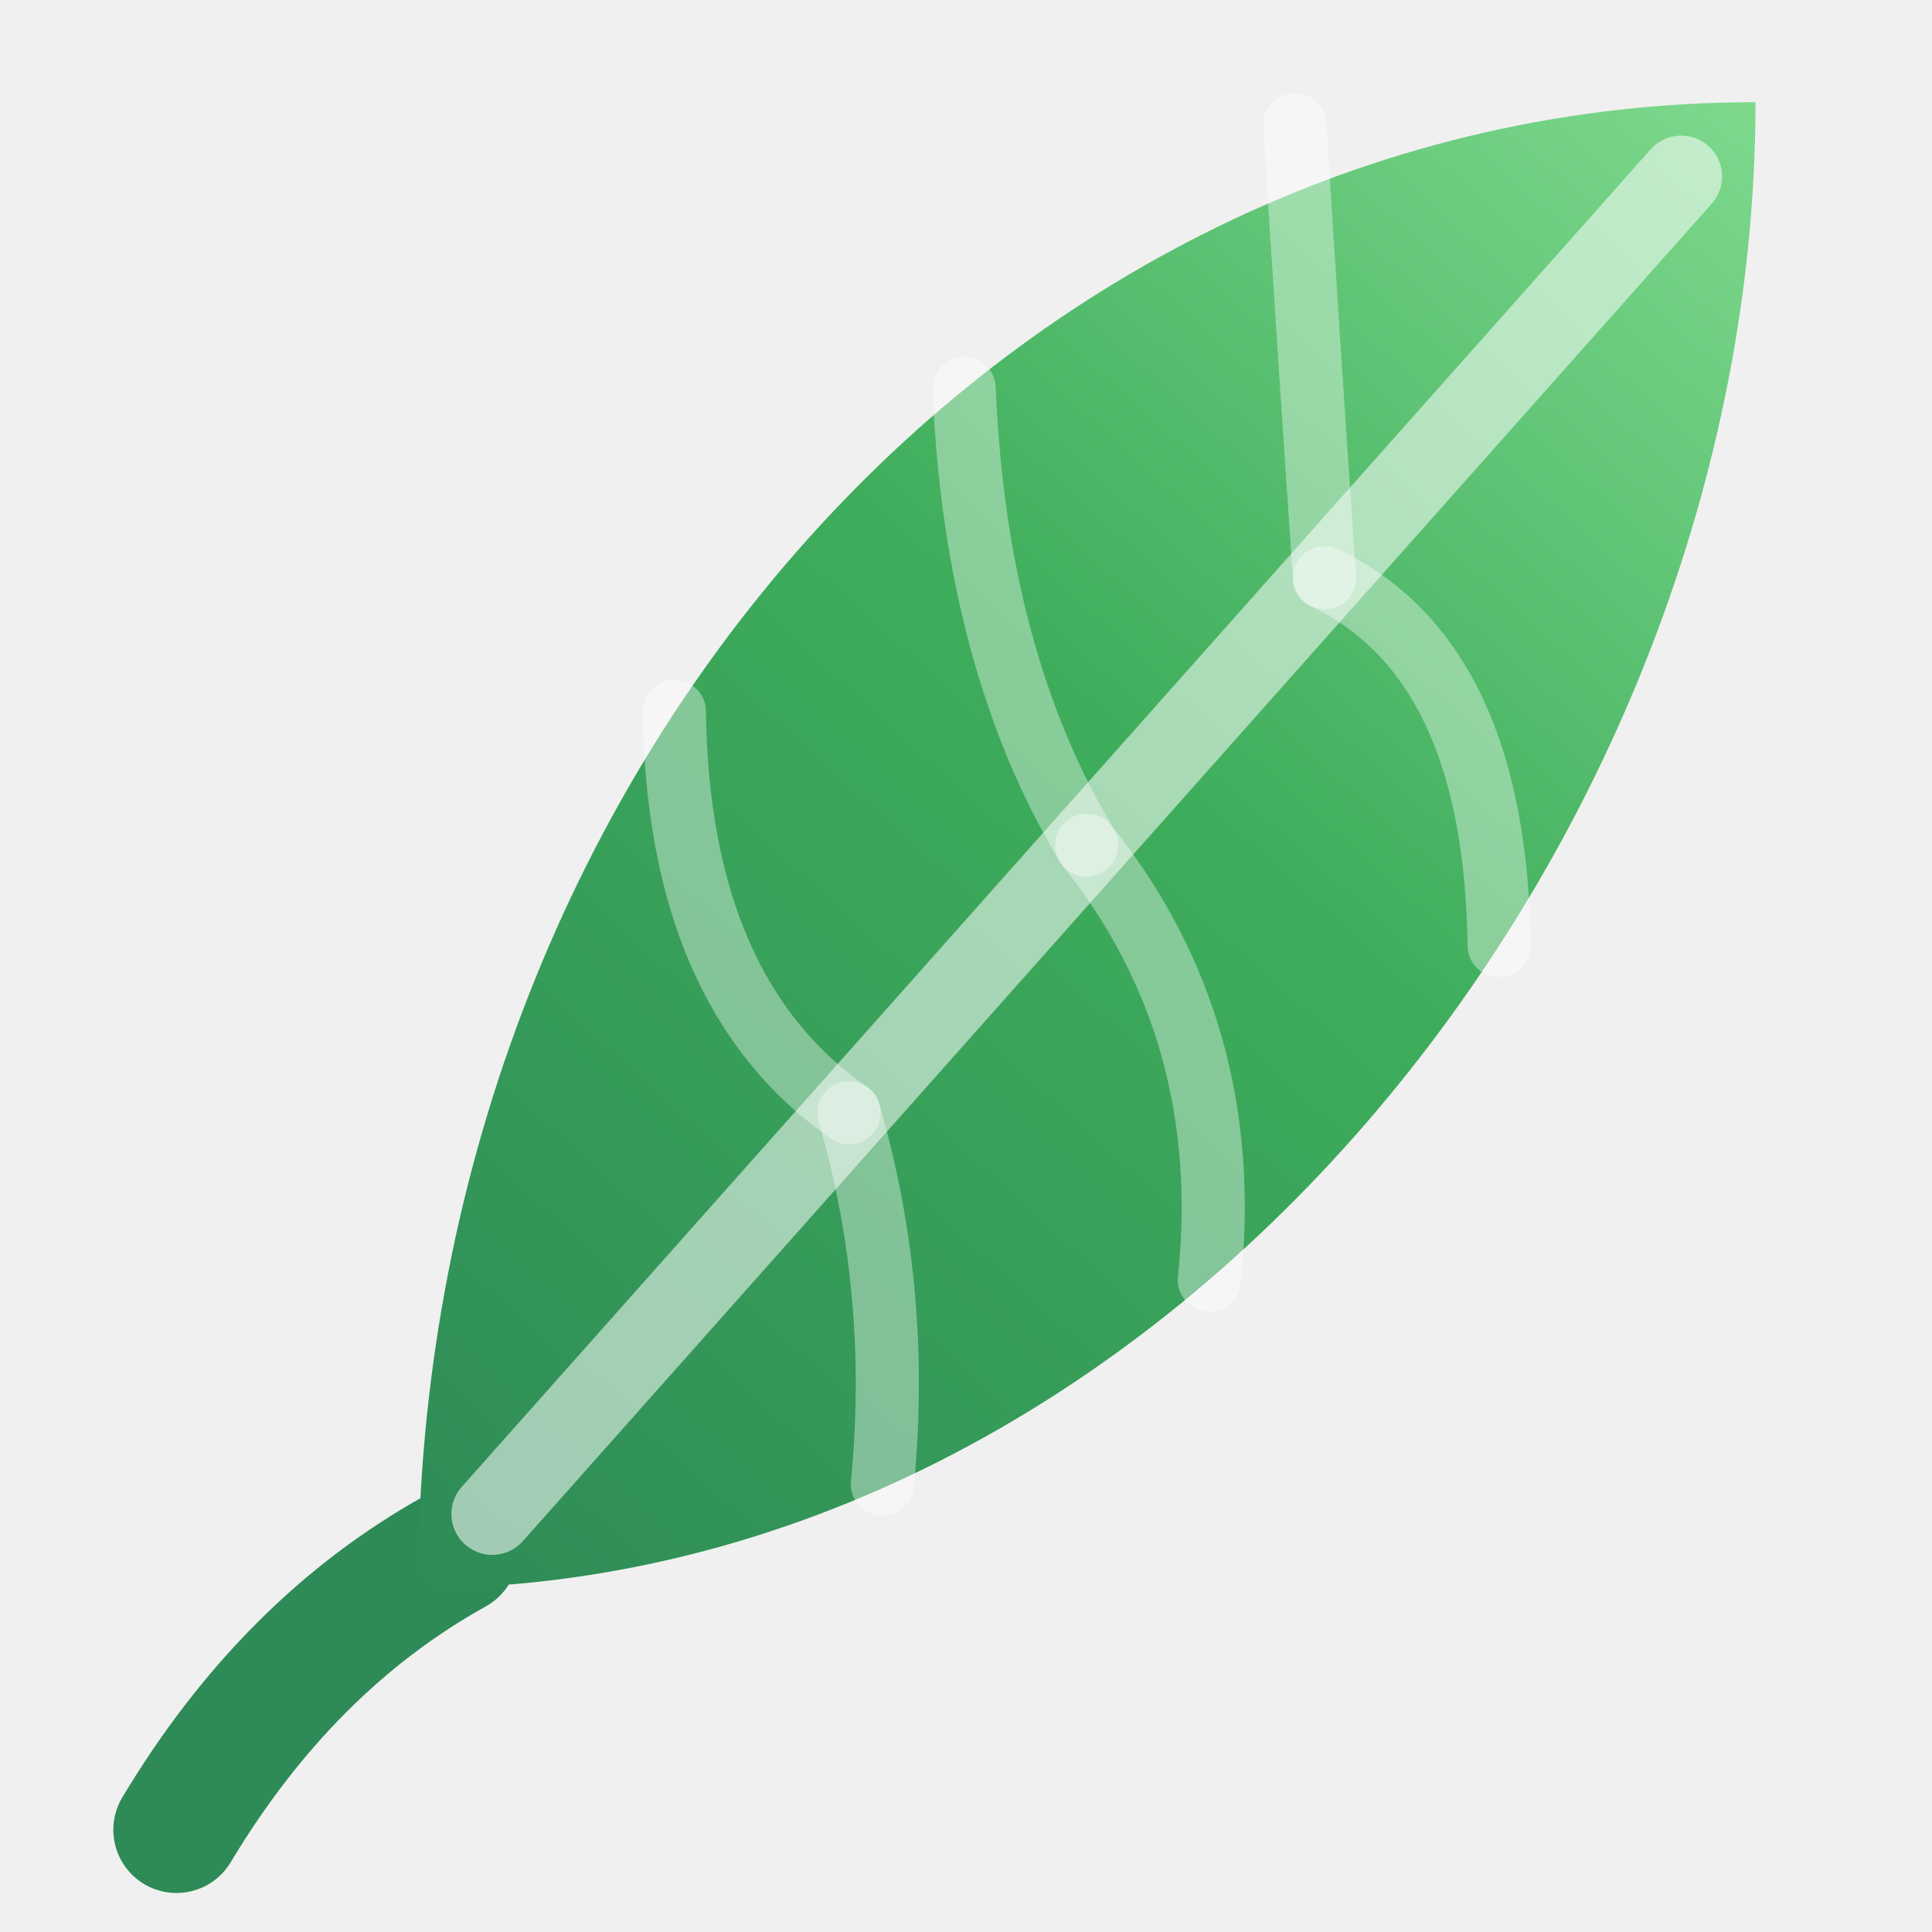
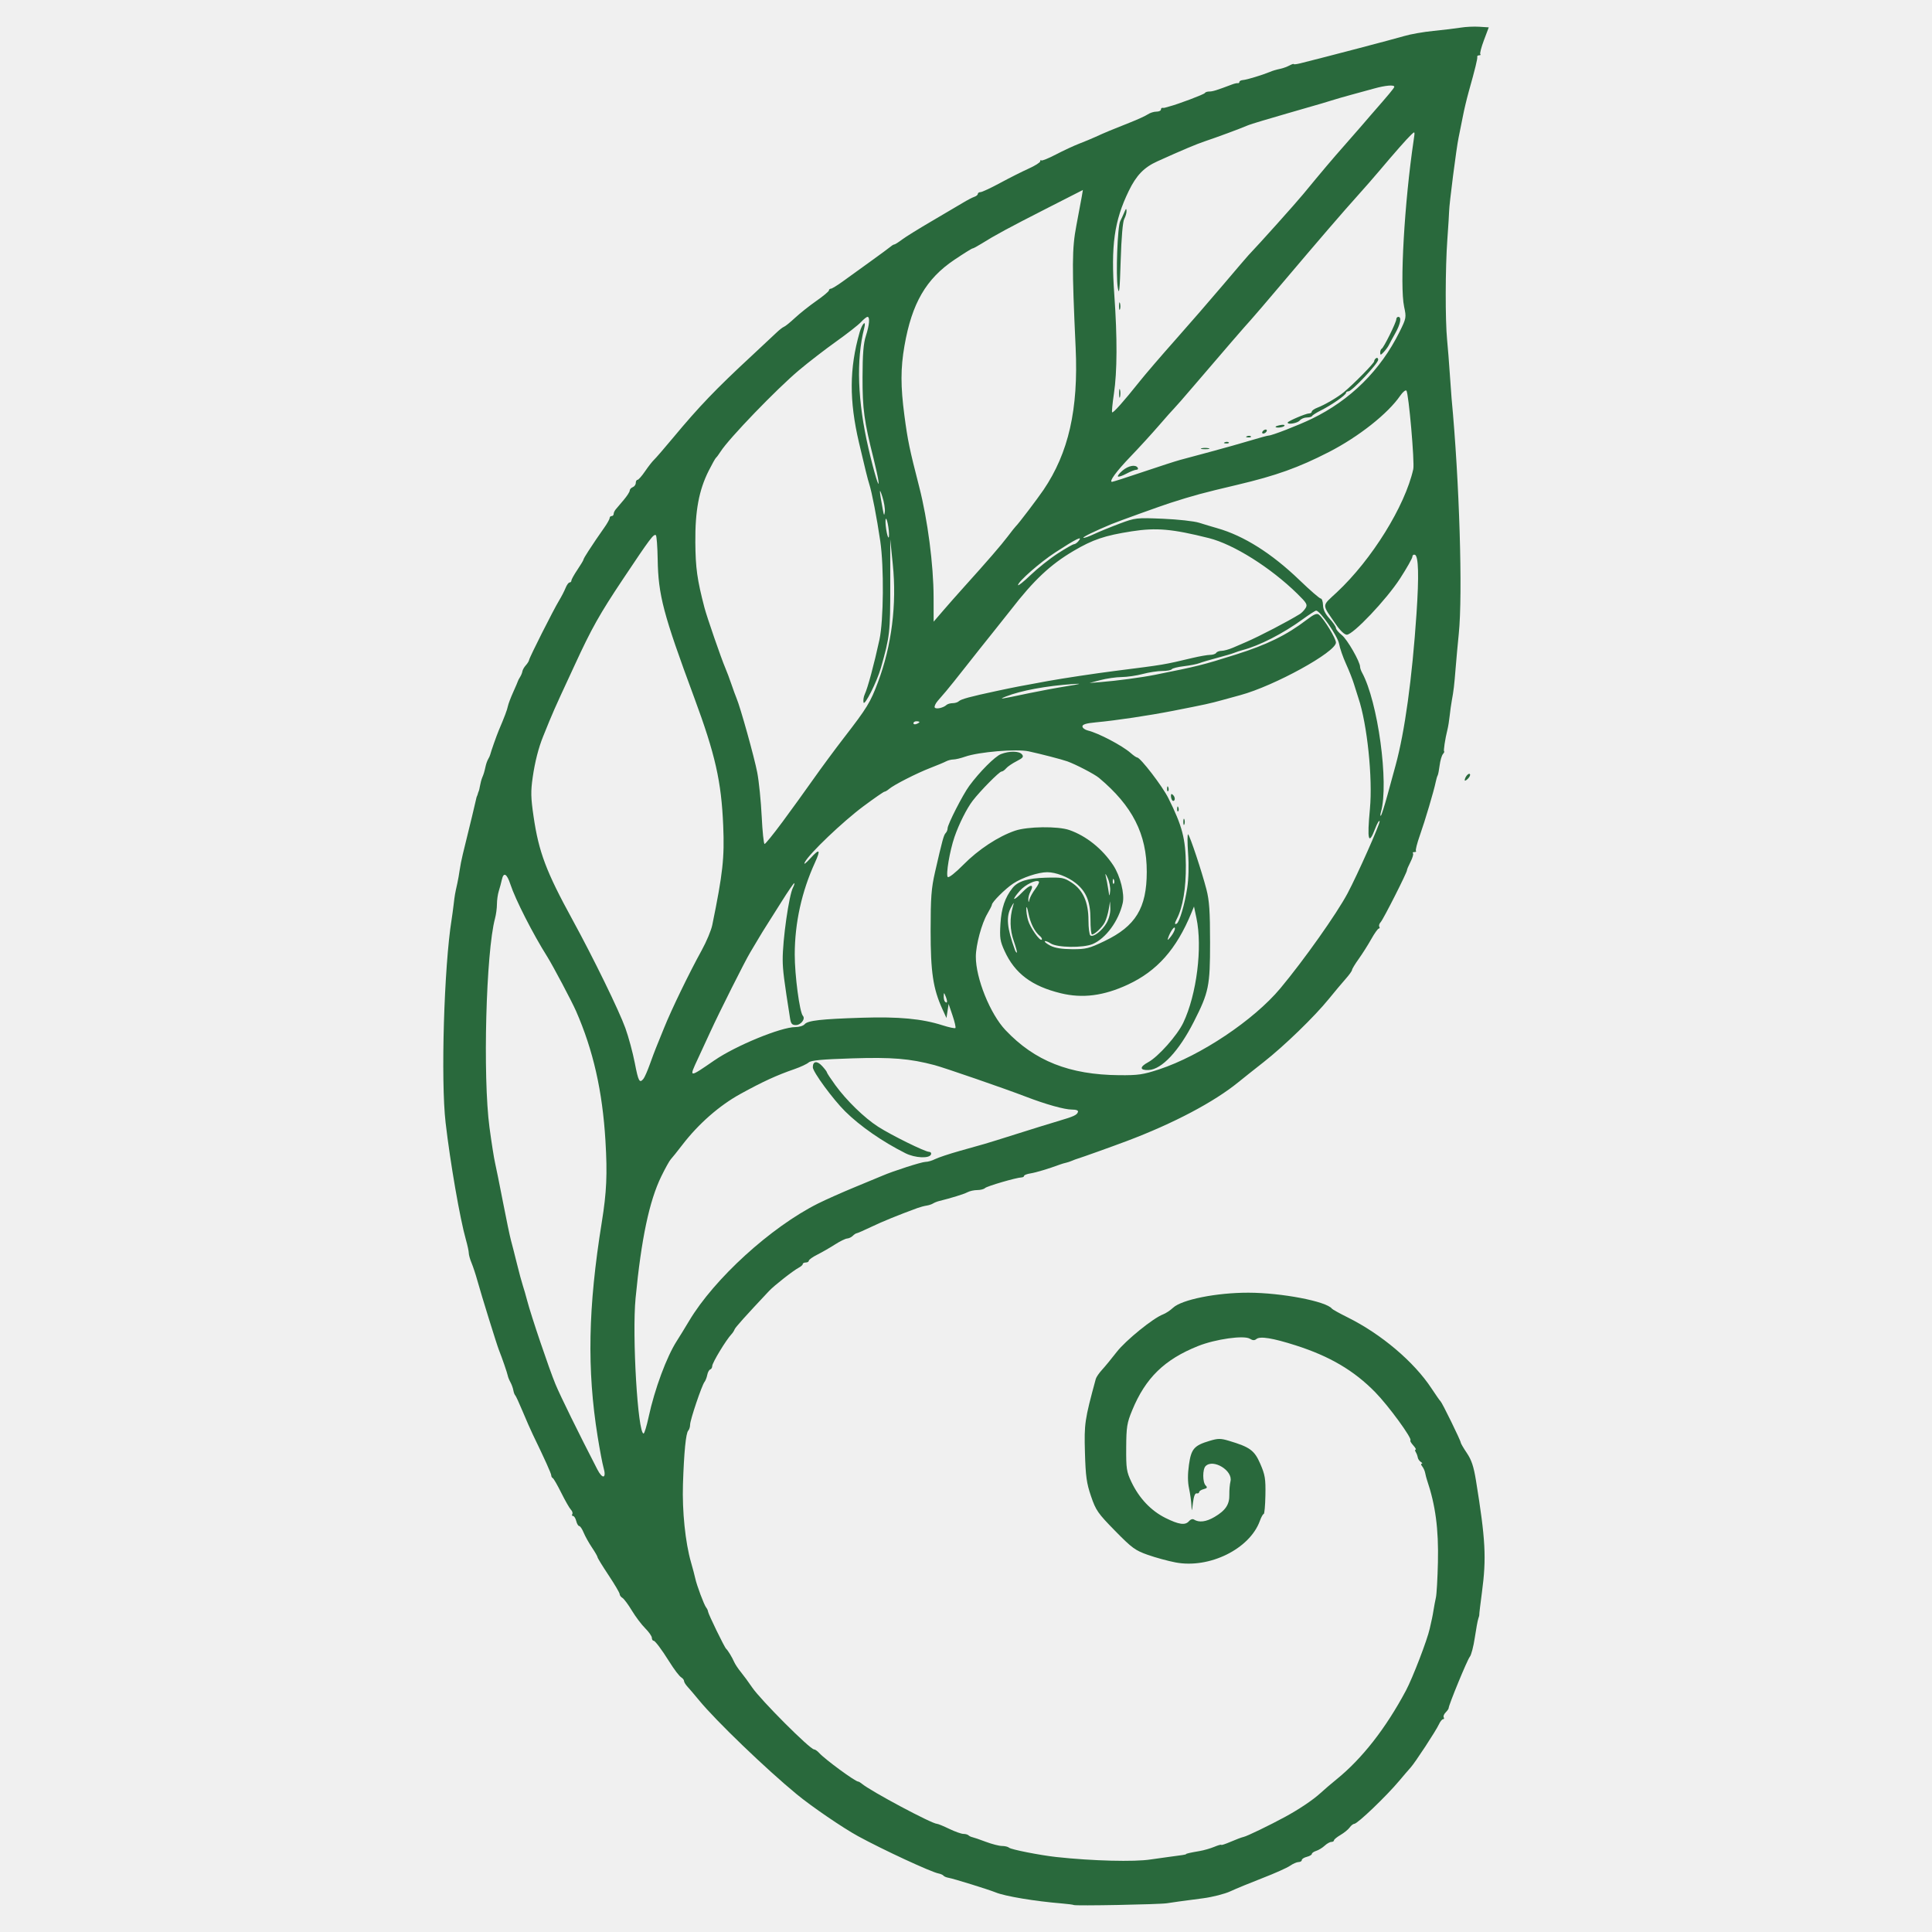
- <svg xmlns="http://www.w3.org/2000/svg" viewBox="2.75 9.25 52 52" width="64" height="64" role="img" aria-label="Folha do Safa Muda">
-   <defs>
-     <linearGradient id="folha" x1="14" y1="52" x2="50" y2="12" gradientUnits="userSpaceOnUse">
-       <stop offset="0" stop-color="#2e8b57" />
-       <stop offset="0.55" stop-color="#3ead5b" />
-       <stop offset="1" stop-color="#7ed98d" />
-     </linearGradient>
-   </defs>
-   <path d="M15 51 Q10.5 53.5 7.5 58.5" fill="none" stroke="#2e8b57" stroke-width="3.4" stroke-linecap="round" />
-   <path d="M14 52 C14 30 30 12 50 12 C50 32 34 52 14 52 Z" fill="url(#folha)" />
-   <path d="M16 50 Q32 32 48 14" fill="none" stroke="#ffffff" stroke-opacity="0.55" stroke-width="2.2" stroke-linecap="round" />
-   <g fill="none" stroke="#ffffff" stroke-opacity="0.38" stroke-width="1.7" stroke-linecap="round">
-     <path d="M25.6 39.2 Q21 36 20.9 28.4" />
-     <path d="M32 32 Q29 27 28.7 19.7" />
-     <path d="M38.4 24.8 Q38 19 37.6 12.6" />
-     <path d="M25.6 39.2 Q27 44 26.5 49.2" />
-     <path d="M32 32 Q36 37 35.3 43.7" />
-     <path d="M38.4 24.8 Q43 27 43.1 34.7" />
+ <svg xmlns="http://www.w3.org/2000/svg" viewBox="-37.5 6 285 285" width="64" height="64" role="img" aria-label="Logo do Safa Muda">
+   <g transform="translate(14.22236,-0.3112437)">
+     <path fill="#29693c" d="m 106.675,287.334 c -0.053,-0.053 -0.823,-0.156 -1.71,-0.229 -4.042,-0.332 -8.427,-1.063 -9.827,-1.639 -0.998,-0.41 -6.223,-2.032 -6.923,-2.148 -0.326,-0.054 -0.666,-0.195 -0.755,-0.314 -0.089,-0.118 -0.423,-0.266 -0.742,-0.328 -1.118,-0.217 -8.199,-3.499 -11.859,-5.497 -2.256,-1.232 -6.822,-4.351 -9.039,-6.175 -4.548,-3.742 -11.922,-10.836 -14.409,-13.862 -0.653,-0.794 -1.42,-1.695 -1.706,-2.003 -0.286,-0.308 -0.519,-0.687 -0.519,-0.842 0,-0.155 -0.17,-0.389 -0.378,-0.519 -0.341,-0.214 -1.027,-1.113 -1.852,-2.428 -1.104,-1.759 -2.041,-3.003 -2.261,-3.003 -0.142,0 -0.257,-0.194 -0.257,-0.431 0,-0.237 -0.443,-0.871 -0.984,-1.41 -0.541,-0.538 -1.426,-1.713 -1.967,-2.611 -0.541,-0.898 -1.166,-1.739 -1.391,-1.87 -0.224,-0.131 -0.408,-0.383 -0.408,-0.561 0,-0.178 -0.735,-1.427 -1.632,-2.777 -0.898,-1.349 -1.632,-2.547 -1.632,-2.661 0,-0.114 -0.372,-0.761 -0.827,-1.438 -0.455,-0.677 -1.005,-1.664 -1.223,-2.195 -0.218,-0.531 -0.511,-0.965 -0.652,-0.965 -0.14,0 -0.339,-0.334 -0.441,-0.742 -0.102,-0.408 -0.313,-0.742 -0.468,-0.742 -0.155,0 -0.206,-0.123 -0.113,-0.273 0.093,-0.15 -0.002,-0.451 -0.212,-0.668 -0.209,-0.217 -0.845,-1.33 -1.413,-2.473 -0.568,-1.143 -1.132,-2.122 -1.255,-2.176 -0.122,-0.054 -0.223,-0.234 -0.223,-0.399 0,-0.267 -0.977,-2.431 -2.721,-6.031 -0.316,-0.653 -0.992,-2.189 -1.501,-3.413 -0.509,-1.224 -1.003,-2.293 -1.097,-2.374 -0.094,-0.082 -0.218,-0.416 -0.275,-0.742 -0.057,-0.326 -0.251,-0.861 -0.431,-1.187 -0.18,-0.326 -0.355,-0.757 -0.388,-0.957 -0.061,-0.362 -0.852,-2.657 -1.307,-3.791 -0.313,-0.78 -2.602,-8.154 -3.178,-10.239 -0.248,-0.898 -0.635,-2.071 -0.86,-2.607 -0.225,-0.536 -0.409,-1.192 -0.409,-1.458 0,-0.266 -0.194,-1.163 -0.43,-1.993 -0.866,-3.042 -2.308,-11.355 -2.989,-17.24 -0.727,-6.273 -0.23,-23.041 0.887,-29.976 0.079,-0.49 0.214,-1.491 0.301,-2.226 0.161,-1.369 0.198,-1.581 0.543,-3.116 0.11,-0.49 0.263,-1.358 0.341,-1.929 0.078,-0.571 0.289,-1.64 0.47,-2.374 1.123,-4.563 1.842,-7.54 1.925,-7.967 0.052,-0.27 0.122,-0.525 0.155,-0.566 0.033,-0.041 0.093,-0.208 0.134,-0.371 0.041,-0.163 0.101,-0.33 0.133,-0.371 0.033,-0.041 0.118,-0.408 0.189,-0.816 0.071,-0.408 0.215,-0.942 0.32,-1.187 0.227,-0.533 0.315,-0.825 0.511,-1.708 0.082,-0.368 0.253,-0.835 0.38,-1.039 0.127,-0.203 0.261,-0.503 0.299,-0.667 0.095,-0.417 0.953,-2.849 1.257,-3.562 0.83,-1.945 1.242,-3.038 1.343,-3.562 0.063,-0.326 0.416,-1.261 0.785,-2.078 0.369,-0.816 0.683,-1.551 0.699,-1.632 0.016,-0.082 0.157,-0.349 0.313,-0.594 0.156,-0.245 0.311,-0.624 0.344,-0.842 0.033,-0.218 0.261,-0.619 0.507,-0.89 0.246,-0.271 0.464,-0.627 0.485,-0.79 0.05,-0.38 3.583,-7.383 4.417,-8.756 0.347,-0.571 0.778,-1.406 0.957,-1.855 0.179,-0.449 0.446,-0.816 0.594,-0.816 0.147,0 0.268,-0.127 0.268,-0.282 0,-0.155 0.401,-0.876 0.89,-1.601 0.49,-0.726 0.89,-1.394 0.89,-1.486 0,-0.092 0.336,-0.673 0.747,-1.293 0.411,-0.619 0.912,-1.376 1.113,-1.681 0.201,-0.305 0.733,-1.072 1.182,-1.704 0.449,-0.632 0.816,-1.284 0.816,-1.449 0,-0.165 0.134,-0.299 0.297,-0.299 0.163,0 0.297,-0.139 0.297,-0.309 0,-0.17 0.135,-0.471 0.3,-0.668 0.165,-0.197 0.697,-0.826 1.182,-1.397 0.485,-0.571 0.885,-1.191 0.887,-1.378 0.002,-0.187 0.205,-0.416 0.45,-0.51 0.245,-0.094 0.445,-0.375 0.445,-0.625 0,-0.25 0.115,-0.455 0.256,-0.455 0.141,0 0.642,-0.567 1.113,-1.261 0.471,-0.693 1.071,-1.461 1.333,-1.707 0.262,-0.245 1.531,-1.713 2.82,-3.261 3.84,-4.612 6.279,-7.156 11.531,-12.025 1.584,-1.469 3.239,-3.017 3.676,-3.439 0.437,-0.422 0.951,-0.823 1.141,-0.89 0.19,-0.068 0.923,-0.662 1.63,-1.321 0.706,-0.659 2.119,-1.78 3.139,-2.492 1.02,-0.711 1.855,-1.408 1.855,-1.547 0,-0.14 0.127,-0.254 0.282,-0.254 0.155,0 0.923,-0.465 1.707,-1.033 0.784,-0.568 2.627,-1.898 4.096,-2.955 1.469,-1.057 2.832,-2.062 3.03,-2.232 0.197,-0.171 0.44,-0.31 0.539,-0.31 0.099,0 0.606,-0.321 1.126,-0.714 0.52,-0.393 2.481,-1.61 4.358,-2.705 1.877,-1.095 3.947,-2.316 4.6,-2.712 0.653,-0.397 1.421,-0.798 1.707,-0.891 0.286,-0.093 0.519,-0.288 0.519,-0.432 0,-0.144 0.177,-0.262 0.394,-0.262 0.217,0 1.519,-0.608 2.894,-1.35 1.375,-0.743 3.268,-1.696 4.207,-2.118 0.939,-0.422 1.707,-0.906 1.707,-1.074 0,-0.168 0.075,-0.231 0.166,-0.139 0.091,0.092 1.06,-0.301 2.152,-0.872 1.092,-0.571 2.653,-1.296 3.469,-1.611 0.816,-0.315 1.885,-0.759 2.374,-0.986 1.232,-0.572 2.613,-1.147 5.046,-2.103 1.143,-0.449 2.341,-0.997 2.663,-1.218 0.322,-0.221 0.89,-0.402 1.261,-0.402 0.372,0 0.676,-0.134 0.676,-0.297 0,-0.163 0.1,-0.281 0.223,-0.262 0.122,0.019 0.289,0.009 0.371,-0.023 0.082,-0.032 0.349,-0.108 0.594,-0.169 1.267,-0.317 5.207,-1.802 5.293,-1.995 0.054,-0.122 0.352,-0.223 0.662,-0.223 0.498,0 1.077,-0.18 3.394,-1.057 0.326,-0.123 0.694,-0.203 0.816,-0.177 0.122,0.026 0.223,-0.058 0.223,-0.187 0,-0.129 0.256,-0.253 0.568,-0.276 0.52,-0.039 2.808,-0.732 3.884,-1.176 0.538,-0.222 0.839,-0.312 1.687,-0.501 0.357,-0.08 0.924,-0.293 1.261,-0.473 0.337,-0.18 0.613,-0.271 0.613,-0.2 0,0.07 0.434,0.02 0.965,-0.111 3.422,-0.846 14.005,-3.623 15.359,-4.03 0.898,-0.27 2.834,-0.609 4.304,-0.754 1.469,-0.145 3.272,-0.362 4.007,-0.483 0.735,-0.121 1.966,-0.179 2.737,-0.129 l 1.401,0.09 -0.71,1.887 c -0.391,1.038 -0.632,1.966 -0.536,2.062 0.096,0.096 0.019,0.175 -0.172,0.175 -0.19,0 -0.316,0.1 -0.28,0.223 0.069,0.23 -0.31,1.78 -1.251,5.12 -0.299,1.061 -0.695,2.731 -0.881,3.71 -0.186,0.979 -0.467,2.382 -0.626,3.116 -0.306,1.419 -1.386,9.832 -1.392,10.833 -0.002,0.326 -0.119,2.196 -0.261,4.155 -0.305,4.214 -0.322,11.913 -0.034,14.84 0.113,1.143 0.288,3.346 0.389,4.897 0.101,1.551 0.222,3.22 0.269,3.71 1.155,12.189 1.664,28.835 1.062,34.725 -0.15,1.469 -0.358,3.74 -0.462,5.046 -0.205,2.579 -0.296,3.35 -0.569,4.824 -0.098,0.531 -0.238,1.533 -0.311,2.226 -0.073,0.693 -0.217,1.595 -0.32,2.003 -0.345,1.363 -0.633,3.265 -0.494,3.265 0.076,0 -0.008,0.175 -0.185,0.389 -0.177,0.214 -0.395,0.962 -0.483,1.662 -0.088,0.701 -0.219,1.37 -0.292,1.487 -0.073,0.117 -0.198,0.538 -0.279,0.935 -0.27,1.329 -1.581,5.745 -2.342,7.895 -0.415,1.171 -0.677,2.206 -0.583,2.3 0.094,0.094 -0.007,0.172 -0.224,0.172 -0.218,0 -0.312,0.083 -0.211,0.185 0.102,0.102 -0.062,0.669 -0.364,1.261 -0.302,0.592 -0.536,1.143 -0.52,1.225 0.051,0.257 -3.488,7.246 -3.88,7.663 -0.206,0.219 -0.298,0.521 -0.205,0.671 0.093,0.15 0.061,0.273 -0.071,0.273 -0.132,1.7e-4 -0.633,0.701 -1.113,1.558 -0.48,0.857 -1.315,2.175 -1.855,2.929 -0.54,0.754 -0.984,1.489 -0.987,1.632 -0.002,0.144 -0.421,0.729 -0.929,1.3 -0.508,0.571 -1.629,1.907 -2.49,2.968 -2.134,2.63 -6.585,6.941 -9.636,9.334 -1.388,1.088 -3.044,2.405 -3.682,2.926 -3.598,2.941 -9.612,6.116 -16.501,8.71 -2.118,0.798 -6.801,2.474 -7.272,2.603 -0.163,0.045 -0.52,0.178 -0.793,0.297 -0.273,0.119 -0.674,0.252 -0.89,0.297 -0.217,0.044 -0.595,0.155 -0.839,0.245 -1.731,0.64 -3.559,1.191 -4.378,1.321 -0.531,0.084 -0.965,0.25 -0.965,0.368 0,0.118 -0.167,0.221 -0.371,0.227 -0.775,0.026 -5.106,1.289 -5.388,1.572 -0.163,0.163 -0.678,0.296 -1.146,0.296 -0.468,0 -1.119,0.144 -1.448,0.32 -0.514,0.275 -2.417,0.866 -4.188,1.3 -0.286,0.07 -0.687,0.231 -0.89,0.358 -0.203,0.127 -0.637,0.269 -0.963,0.316 -0.326,0.047 -0.927,0.208 -1.336,0.357 -2.826,1.035 -5.164,1.989 -6.826,2.785 -1.061,0.508 -2.023,0.929 -2.137,0.935 -0.114,0.006 -0.375,0.178 -0.579,0.382 -0.204,0.204 -0.578,0.381 -0.831,0.394 -0.253,0.013 -1.061,0.41 -1.796,0.882 -0.735,0.472 -1.903,1.144 -2.597,1.493 -0.694,0.349 -1.261,0.754 -1.261,0.899 0,0.145 -0.2,0.264 -0.445,0.264 -0.245,0 -0.445,0.102 -0.445,0.226 0,0.125 -0.252,0.358 -0.559,0.519 -0.827,0.433 -3.644,2.637 -4.406,3.448 -3.479,3.698 -4.996,5.389 -5.099,5.685 -0.067,0.193 -0.267,0.504 -0.445,0.691 -0.799,0.841 -2.846,4.222 -2.846,4.702 0,0.226 -0.135,0.455 -0.3,0.51 -0.165,0.055 -0.36,0.414 -0.434,0.797 -0.074,0.383 -0.256,0.85 -0.404,1.038 -0.403,0.509 -2.127,5.62 -2.127,6.306 0,0.327 -0.123,0.721 -0.272,0.876 -0.35,0.362 -0.627,3.162 -0.781,7.905 -0.129,3.968 0.35,8.617 1.187,11.52 0.259,0.898 0.541,1.966 0.627,2.374 0.216,1.021 1.307,3.933 1.611,4.3 0.137,0.165 0.261,0.434 0.274,0.597 0.03,0.357 2.425,5.28 2.672,5.491 0.252,0.216 0.875,1.24 1.184,1.946 0.147,0.336 0.591,1.003 0.986,1.484 0.396,0.481 1.145,1.501 1.665,2.267 1.257,1.853 8.54,9.143 9.134,9.143 0.154,0 0.491,0.234 0.749,0.519 0.859,0.952 5.325,4.229 5.763,4.229 0.087,0 0.319,0.135 0.517,0.301 1.325,1.112 10.354,5.932 11.113,5.932 0.145,0 0.956,0.334 1.802,0.742 0.846,0.408 1.784,0.742 2.084,0.742 0.3,0 0.638,0.093 0.752,0.206 0.114,0.114 0.37,0.238 0.569,0.277 0.199,0.039 1.095,0.346 1.991,0.684 0.896,0.338 1.971,0.614 2.389,0.614 0.419,0 0.888,0.116 1.043,0.258 0.291,0.266 4.596,1.114 6.96,1.371 5.344,0.581 11.526,0.739 13.949,0.356 0.571,-0.09 1.707,-0.249 2.523,-0.354 2.107,-0.269 2.671,-0.36 2.671,-0.429 0,-0.078 0.613,-0.217 2.016,-0.457 0.619,-0.106 1.587,-0.385 2.152,-0.621 0.565,-0.236 1.027,-0.365 1.027,-0.287 0,0.078 0.634,-0.133 1.41,-0.468 0.775,-0.335 1.626,-0.653 1.891,-0.707 0.49,-0.099 3.84,-1.719 6.123,-2.96 2.08,-1.131 4.112,-2.498 5.213,-3.507 0.571,-0.523 1.616,-1.419 2.323,-1.99 3.8,-3.071 7.293,-7.533 10.278,-13.127 0.992,-1.859 3.153,-7.48 3.512,-9.133 0.124,-0.571 0.273,-1.239 0.331,-1.484 0.058,-0.245 0.168,-0.846 0.245,-1.336 0.077,-0.49 0.228,-1.291 0.337,-1.781 0.109,-0.49 0.242,-2.827 0.296,-5.194 0.112,-4.912 -0.359,-8.446 -1.622,-12.169 -0.083,-0.245 -0.2,-0.702 -0.261,-1.015 -0.06,-0.314 -0.257,-0.748 -0.437,-0.965 -0.18,-0.217 -0.211,-0.396 -0.068,-0.399 0.142,-0.002 0.083,-0.116 -0.132,-0.252 -0.215,-0.136 -0.419,-0.435 -0.454,-0.663 -0.035,-0.229 -0.167,-0.582 -0.295,-0.786 -0.127,-0.204 -0.136,-0.371 -0.02,-0.371 0.117,0 -0.043,-0.281 -0.353,-0.625 -0.311,-0.344 -0.499,-0.674 -0.417,-0.735 0.323,-0.241 -3.221,-5.096 -5.186,-7.103 -3.127,-3.195 -6.711,-5.306 -11.731,-6.911 -3.38,-1.08 -5.262,-1.386 -5.797,-0.942 -0.282,0.234 -0.549,0.223 -0.972,-0.041 -0.862,-0.538 -5.073,0.055 -7.625,1.074 -4.971,1.985 -7.763,4.706 -9.733,9.486 -0.771,1.872 -0.862,2.44 -0.881,5.5 -0.019,3.112 0.049,3.56 0.774,5.082 1.137,2.387 2.877,4.226 4.999,5.287 2.014,1.006 2.952,1.132 3.503,0.467 0.202,-0.243 0.519,-0.347 0.704,-0.23 0.769,0.483 1.799,0.358 3.036,-0.367 1.646,-0.965 2.234,-1.849 2.199,-3.308 -0.015,-0.629 0.061,-1.51 0.169,-1.958 0.381,-1.576 -2.548,-3.366 -3.671,-2.243 -0.465,0.465 -0.459,2.39 0.01,2.859 0.29,0.29 0.228,0.402 -0.297,0.539 -0.364,0.095 -0.663,0.291 -0.663,0.435 0,0.144 -0.167,0.229 -0.371,0.188 -0.24,-0.048 -0.433,0.451 -0.547,1.41 -0.154,1.298 -0.182,1.347 -0.223,0.386 -0.026,-0.604 -0.184,-1.74 -0.352,-2.525 -0.206,-0.958 -0.21,-2.103 -0.013,-3.491 0.334,-2.356 0.758,-2.844 3.071,-3.533 1.221,-0.364 1.608,-0.364 2.82,-0.002 3.119,0.932 3.768,1.41 4.635,3.408 0.703,1.622 0.797,2.199 0.752,4.621 -0.028,1.522 -0.141,2.768 -0.251,2.768 -0.11,0 -0.367,0.462 -0.571,1.028 -1.495,4.133 -7.459,7.068 -12.436,6.119 -1.102,-0.21 -2.938,-0.711 -4.08,-1.113 -1.869,-0.658 -2.353,-1.013 -4.842,-3.551 -2.536,-2.586 -2.83,-3.008 -3.544,-5.1 -0.658,-1.926 -0.797,-2.929 -0.898,-6.458 -0.122,-4.249 -0.037,-4.821 1.601,-10.85 0.072,-0.267 0.495,-0.88 0.939,-1.364 0.444,-0.483 1.408,-1.656 2.143,-2.607 1.314,-1.699 5.369,-4.992 6.825,-5.542 0.409,-0.154 1.077,-0.594 1.485,-0.978 1.286,-1.209 6.415,-2.235 11.13,-2.227 4.889,0.008 11.523,1.281 12.317,2.363 0.082,0.111 1.124,0.687 2.317,1.28 4.956,2.462 9.787,6.552 12.361,10.465 0.639,0.971 1.241,1.832 1.34,1.913 0.23,0.191 2.977,5.804 2.977,6.083 0,0.116 0.407,0.815 0.904,1.551 0.687,1.018 1.01,1.99 1.344,4.05 1.414,8.722 1.558,11.426 0.88,16.499 -0.228,1.707 -0.403,3.176 -0.389,3.265 0.015,0.088 -0.05,0.361 -0.143,0.606 -0.093,0.245 -0.328,1.514 -0.521,2.82 -0.194,1.306 -0.527,2.575 -0.74,2.82 -0.354,0.407 -3.116,7.11 -3.116,7.563 0,0.108 -0.202,0.397 -0.448,0.644 -0.246,0.246 -0.372,0.571 -0.279,0.721 0.093,0.15 0.049,0.273 -0.098,0.273 -0.147,0 -0.423,0.343 -0.613,0.761 -0.425,0.933 -3.541,5.688 -4.181,6.381 -0.255,0.277 -0.999,1.142 -1.652,1.924 -1.886,2.257 -6.177,6.367 -6.648,6.367 -0.161,0 -0.468,0.243 -0.681,0.539 -0.213,0.297 -0.822,0.793 -1.352,1.103 -0.531,0.31 -0.965,0.668 -0.965,0.796 0,0.128 -0.175,0.233 -0.389,0.233 -0.214,0 -0.658,0.251 -0.987,0.557 -0.329,0.307 -0.888,0.649 -1.243,0.762 -0.355,0.113 -0.645,0.315 -0.645,0.449 0,0.135 -0.334,0.328 -0.742,0.431 -0.408,0.102 -0.742,0.317 -0.742,0.477 0,0.16 -0.213,0.291 -0.474,0.291 -0.26,0 -0.828,0.248 -1.261,0.55 -0.433,0.303 -2.257,1.119 -4.053,1.813 -1.796,0.695 -3.933,1.575 -4.749,1.956 -0.816,0.381 -2.619,0.843 -4.007,1.025 -3.655,0.481 -4.19,0.555 -5.342,0.734 -1.149,0.179 -13.588,0.415 -13.742,0.261 z M 37.308,222.809 c -0.163,-0.565 -0.555,-2.63 -0.87,-4.588 -1.589,-9.888 -1.412,-19.062 0.612,-31.609 0.717,-4.449 0.836,-7.09 0.541,-12.02 -0.44,-7.335 -1.806,-13.356 -4.341,-19.141 -0.621,-1.416 -3.437,-6.735 -4.245,-8.016 -2.124,-3.371 -4.704,-8.436 -5.436,-10.673 -0.516,-1.579 -1.004,-1.851 -1.256,-0.7 -0.101,0.461 -0.306,1.224 -0.456,1.698 -0.15,0.473 -0.273,1.341 -0.274,1.929 -9.08e-4,0.588 -0.128,1.536 -0.282,2.107 -1.332,4.932 -1.819,23.346 -0.816,30.837 0.293,2.187 0.66,4.525 0.816,5.194 0.156,0.669 0.684,3.287 1.174,5.817 0.49,2.53 1.02,5.068 1.178,5.639 0.158,0.571 0.551,2.107 0.872,3.413 0.321,1.306 0.718,2.775 0.881,3.265 0.163,0.49 0.452,1.491 0.643,2.226 0.563,2.172 3.237,10.072 4.169,12.317 0.725,1.746 3.386,7.161 6.179,12.575 0.776,1.504 1.373,1.327 0.912,-0.27 z m 6.655,-7.482 c 0.885,-4.103 2.657,-8.881 4.155,-11.204 0.368,-0.571 1.188,-1.907 1.821,-2.968 3.709,-6.218 12.048,-13.814 18.985,-17.293 1.143,-0.573 3.614,-1.673 5.491,-2.444 1.877,-0.771 3.68,-1.519 4.007,-1.661 1.578,-0.688 5.812,-2.049 6.372,-2.049 0.348,0 0.993,-0.185 1.434,-0.412 0.441,-0.226 2.07,-0.769 3.621,-1.206 1.551,-0.437 3.22,-0.908 3.71,-1.046 0.49,-0.139 2.627,-0.803 4.749,-1.477 2.122,-0.674 4.793,-1.501 5.936,-1.839 2.467,-0.73 2.895,-0.924 3.049,-1.387 0.074,-0.222 -0.245,-0.35 -0.874,-0.35 -1.13,0 -3.89,-0.775 -6.924,-1.944 -2.923,-1.126 -11.933,-4.239 -13.356,-4.614 -3.677,-0.97 -6.272,-1.182 -12.169,-0.996 -4.467,0.141 -6.051,0.29 -6.402,0.604 -0.256,0.229 -1.191,0.667 -2.078,0.974 -2.651,0.916 -4.651,1.835 -7.993,3.671 -3.094,1.7 -6.178,4.403 -8.557,7.501 -0.752,0.979 -1.523,1.942 -1.713,2.139 -0.19,0.197 -0.823,1.336 -1.405,2.531 -1.764,3.618 -2.943,9.206 -3.786,17.944 -0.532,5.513 0.323,19.977 1.18,19.977 0.121,0 0.457,-1.102 0.748,-2.449 z m 37.87,-38.901 c -3.402,-1.712 -6.68,-3.989 -8.884,-6.171 -1.799,-1.781 -4.768,-5.831 -4.768,-6.505 0,-0.916 0.615,-1.001 1.367,-0.19 0.391,0.421 0.71,0.844 0.71,0.94 0,0.096 0.554,0.936 1.23,1.868 1.659,2.284 4.307,4.859 6.322,6.149 1.983,1.269 6.925,3.707 7.513,3.707 0.23,0 0.362,0.167 0.295,0.371 -0.213,0.649 -2.35,0.553 -3.786,-0.169 z M 43.191,165.462 c 0.171,-0.206 0.598,-1.174 0.948,-2.152 0.35,-0.977 0.749,-2.044 0.887,-2.371 0.138,-0.326 0.679,-1.662 1.203,-2.968 1.093,-2.723 3.72,-8.144 5.565,-11.488 0.694,-1.258 1.394,-2.927 1.554,-3.71 1.557,-7.598 1.813,-9.913 1.616,-14.63 -0.275,-6.581 -1.171,-10.536 -4.305,-18.995 -4.549,-12.277 -5.276,-15.035 -5.364,-20.342 -0.031,-1.882 -0.153,-3.48 -0.27,-3.553 -0.329,-0.204 -0.846,0.486 -4.818,6.437 -3.492,5.232 -4.656,7.304 -7.178,12.784 -0.582,1.265 -1.509,3.268 -2.06,4.452 -0.551,1.183 -1.299,2.886 -1.663,3.784 -0.364,0.898 -0.771,1.899 -0.904,2.226 -0.673,1.646 -1.213,3.756 -1.538,6.008 -0.305,2.112 -0.286,3.011 0.123,5.813 0.765,5.236 1.852,8.125 5.717,15.187 3.099,5.664 6.898,13.445 7.828,16.036 0.471,1.311 1.094,3.615 1.385,5.12 0.531,2.746 0.698,3.056 1.274,2.362 z m 10.491,-2.742 c 3.117,-2.149 9.804,-4.897 11.915,-4.897 0.565,0 1.183,-0.188 1.373,-0.417 0.458,-0.552 2.395,-0.772 8.482,-0.964 5.425,-0.171 8.833,0.149 11.849,1.112 0.967,0.309 1.828,0.492 1.913,0.406 0.085,-0.085 -0.105,-0.919 -0.423,-1.853 l -0.578,-1.698 -0.159,1.039 -0.159,1.039 -0.608,-1.336 c -1.367,-3.004 -1.73,-5.433 -1.728,-11.575 0.001,-4.875 0.104,-6.232 0.647,-8.607 1.086,-4.746 1.287,-5.48 1.577,-5.773 0.154,-0.155 0.28,-0.468 0.28,-0.695 0,-0.573 2.24,-4.962 3.197,-6.263 1.514,-2.06 3.785,-4.338 4.668,-4.683 1.248,-0.488 2.682,-0.472 3.103,0.034 0.292,0.352 0.15,0.533 -0.8,1.017 -0.635,0.324 -1.329,0.799 -1.542,1.056 -0.213,0.257 -0.519,0.467 -0.68,0.467 -0.316,0 -3.135,2.856 -4.246,4.304 -0.87,1.133 -2.026,3.436 -2.682,5.342 -0.704,2.049 -1.3,5.582 -0.996,5.909 0.145,0.156 1.127,-0.619 2.324,-1.832 2.188,-2.219 5.128,-4.153 7.597,-4.997 1.85,-0.633 6.328,-0.69 8.014,-0.102 2.509,0.875 4.887,2.785 6.481,5.204 1.034,1.569 1.699,4.22 1.396,5.563 -0.597,2.646 -2.5,5.24 -4.444,6.056 -1.4,0.588 -5.225,0.532 -6.175,-0.09 -0.397,-0.26 -0.79,-0.406 -0.872,-0.323 -0.083,0.083 0.289,0.377 0.826,0.655 0.659,0.341 1.706,0.508 3.218,0.515 2.023,0.01 2.488,-0.107 4.765,-1.199 4.589,-2.2 6.22,-4.872 6.228,-10.202 0.008,-5.579 -2.103,-9.733 -7.053,-13.877 -0.648,-0.543 -3.422,-1.988 -4.666,-2.431 -0.817,-0.291 -3.836,-1.074 -5.697,-1.478 -1.783,-0.387 -7.38,0.082 -9.372,0.785 -0.649,0.229 -1.432,0.416 -1.741,0.416 -0.308,0 -0.792,0.124 -1.076,0.276 -0.283,0.152 -1.317,0.584 -2.296,0.961 -2.002,0.77 -5.397,2.498 -6.108,3.109 -0.258,0.221 -0.563,0.403 -0.679,0.403 -0.116,0 -1.508,0.964 -3.093,2.141 -3.047,2.263 -8.022,7.008 -8.65,8.251 -0.231,0.456 0.091,0.228 0.842,-0.597 1.332,-1.464 1.525,-1.262 0.641,0.671 -1.959,4.287 -2.972,8.89 -2.981,13.538 -0.006,3.06 0.721,8.547 1.2,9.06 0.413,0.443 -0.286,1.364 -1.035,1.364 -0.56,0 -0.729,-0.192 -0.852,-0.965 -0.898,-5.685 -1.082,-7.145 -1.09,-8.666 -0.016,-2.936 0.927,-9.535 1.521,-10.655 0.16,-0.302 0.245,-0.594 0.19,-0.65 -0.056,-0.056 -0.9,1.172 -1.876,2.73 -0.976,1.557 -2.004,3.185 -2.285,3.618 -0.281,0.433 -0.785,1.254 -1.121,1.826 -0.335,0.571 -0.892,1.506 -1.238,2.078 -0.757,1.252 -4.56,8.826 -5.885,11.723 -0.523,1.143 -1.338,2.907 -1.811,3.92 -1.341,2.871 -1.371,2.868 2.448,0.235 z m 65.588,1.338 c 6.112,-2.014 13.967,-7.265 17.876,-11.949 3.482,-4.173 8.323,-11.015 9.922,-14.023 1.467,-2.76 4.83,-10.327 4.727,-10.636 -0.062,-0.185 -0.353,0.296 -0.649,1.069 -0.995,2.606 -1.223,1.76 -0.783,-2.899 0.427,-4.511 -0.403,-12.496 -1.697,-16.324 -0.165,-0.49 -0.461,-1.425 -0.657,-2.078 -0.196,-0.653 -0.725,-1.997 -1.177,-2.986 -0.451,-0.989 -0.911,-2.325 -1.023,-2.968 -0.191,-1.1 -2.807,-4.879 -3.378,-4.879 -0.127,0 -1.036,0.587 -2.022,1.304 -2.879,2.095 -6.39,3.888 -8.863,4.528 -0.326,0.085 -0.861,0.261 -1.187,0.393 -0.326,0.132 -1.462,0.468 -2.523,0.747 -1.061,0.279 -2.235,0.627 -2.608,0.773 -0.373,0.146 -1.412,0.352 -2.309,0.457 -0.896,0.105 -1.7,0.306 -1.787,0.446 -0.087,0.14 -0.717,0.257 -1.401,0.258 -0.684,0.002 -1.978,0.201 -2.876,0.442 -0.898,0.241 -2.3,0.445 -3.116,0.454 -0.816,0.009 -2.219,0.209 -3.116,0.445 l -1.632,0.429 1.632,-0.129 c 2.341,-0.185 6.088,-0.686 8.001,-1.069 6.405,-1.283 7.009,-1.434 11.885,-2.97 4.664,-1.469 7.558,-2.886 10.535,-5.158 1.084,-0.828 1.496,-0.996 1.805,-0.739 0.752,0.624 2.5,3.493 2.5,4.103 0,1.398 -9.08,6.391 -14.098,7.753 -0.49,0.133 -1.692,0.462 -2.671,0.732 -1.886,0.519 -2.352,0.621 -7.272,1.587 -3.556,0.698 -8.418,1.424 -11.352,1.695 -1.432,0.132 -2.003,0.303 -2.003,0.601 0,0.229 0.367,0.503 0.816,0.611 1.528,0.364 5.074,2.227 6.289,3.304 0.414,0.367 0.849,0.668 0.965,0.668 0.472,0 3.717,4.22 4.596,5.979 2.061,4.121 2.558,6.021 2.59,9.899 0.027,3.408 -0.448,6.237 -1.335,7.935 -0.34,0.651 -0.343,0.901 -0.008,0.694 0.411,-0.254 1.169,-2.828 1.542,-5.233 0.212,-1.365 0.261,-3.322 0.131,-5.17 -0.115,-1.636 -0.111,-2.877 0.01,-2.757 0.288,0.284 2.004,5.446 2.691,8.094 0.431,1.661 0.54,3.238 0.541,7.865 0.002,6.418 -0.182,7.32 -2.387,11.664 -2.198,4.329 -4.73,7.042 -6.663,7.136 -1.334,0.065 -1.381,-0.448 -0.103,-1.136 1.501,-0.808 4.308,-3.962 5.204,-5.845 1.979,-4.162 2.851,-11.119 1.937,-15.443 l -0.358,-1.696 -0.392,0.954 c -2.194,5.341 -5.062,8.573 -9.386,10.576 -3.552,1.646 -6.658,2.046 -9.859,1.268 -4.289,-1.042 -6.787,-2.917 -8.302,-6.229 -0.671,-1.467 -0.741,-1.932 -0.611,-4.05 0.141,-2.286 0.671,-3.857 1.771,-5.241 0.794,-1 2.238,-1.452 4.885,-1.528 2.398,-0.069 2.715,-0.01 3.832,0.716 1.691,1.1 2.493,2.891 2.493,5.568 0,1.135 0.13,2.144 0.288,2.242 0.449,0.278 1.696,-0.679 2.368,-1.817 0.351,-0.594 0.593,-1.496 0.571,-2.127 l -0.037,-1.096 -0.202,1.187 c -0.111,0.653 -0.377,1.521 -0.591,1.929 -0.393,0.748 -1.466,1.762 -1.878,1.774 -0.122,0.003 -0.223,-1 -0.223,-2.231 0,-2.603 -0.61,-4.103 -2.179,-5.354 -1.155,-0.922 -2.933,-1.599 -4.202,-1.601 -1.311,-0.002 -3.685,0.788 -5.015,1.668 -1.162,0.769 -3.142,2.74 -3.145,3.131 -7.85e-4,0.113 -0.302,0.714 -0.669,1.336 -0.838,1.418 -1.689,4.575 -1.699,6.305 -0.019,3.181 2.106,8.456 4.372,10.852 4.305,4.554 9.432,6.586 16.776,6.65 2.799,0.025 3.536,-0.083 5.893,-0.86 z m 3.568,-36.509 c 0,-0.408 0.067,-0.575 0.15,-0.371 0.082,0.204 0.082,0.538 0,0.742 -0.082,0.204 -0.15,0.037 -0.15,-0.371 z m -0.914,-1.954 c 0.014,-0.346 0.085,-0.416 0.179,-0.179 0.086,0.214 0.075,0.47 -0.023,0.569 -0.099,0.099 -0.169,-0.077 -0.156,-0.39 z m -0.697,-1.193 c -0.119,-0.119 -0.216,-0.421 -0.216,-0.672 0,-0.334 0.088,-0.367 0.33,-0.125 0.182,0.182 0.279,0.484 0.216,0.671 -0.063,0.188 -0.211,0.244 -0.33,0.125 z m -0.787,-1.775 c 0.014,-0.346 0.085,-0.416 0.179,-0.179 0.086,0.214 0.075,0.47 -0.023,0.569 -0.099,0.099 -0.169,-0.077 -0.156,-0.39 z m -32.646,30.712 c -0.261,-0.654 -0.286,-0.661 -0.303,-0.092 -0.01,0.34 0.07,0.707 0.179,0.816 0.354,0.354 0.415,0.003 0.124,-0.724 z m 10.033,-8.205 c -0.583,-1.674 -0.625,-3.389 -0.126,-5.12 0.193,-0.67 0.168,-0.66 -0.259,0.108 -0.779,1.401 -0.634,3.04 0.562,6.347 0.074,0.204 0.198,0.371 0.276,0.371 0.078,0 -0.126,-0.768 -0.453,-1.707 z m 3.849,-0.745 c -0.781,-0.647 -1.411,-1.904 -1.694,-3.382 -0.151,-0.791 -0.29,-1.103 -0.308,-0.694 -0.018,0.409 0.095,1.191 0.252,1.737 0.315,1.099 1.755,3.147 2.024,2.878 0.094,-0.094 -0.029,-0.337 -0.273,-0.539 z m 19.921,-1.102 c 0.008,-0.519 -0.669,0.391 -0.987,1.327 -0.162,0.478 -0.086,0.448 0.389,-0.148 0.325,-0.408 0.594,-0.939 0.598,-1.179 z m -20.603,-5.833 c 0.384,-0.51 0.628,-0.999 0.541,-1.086 -0.359,-0.359 -1.998,0.42 -2.802,1.332 -1.32,1.497 -1.035,1.663 0.37,0.215 1.196,-1.233 1.807,-1.24 1.151,-0.015 -0.174,0.325 -0.301,0.833 -0.282,1.129 0.03,0.465 0.054,0.458 0.179,-0.055 0.079,-0.326 0.459,-1.011 0.843,-1.522 z m 10.68,-1.632 c -0.308,-0.664 -0.402,-0.751 -0.279,-0.26 0.102,0.408 0.267,1.276 0.367,1.929 0.174,1.138 0.186,1.148 0.279,0.26 0.054,-0.51 -0.111,-1.378 -0.367,-1.929 z m 0.932,0.278 c -0.095,-0.237 -0.165,-0.166 -0.179,0.179 -0.013,0.313 0.057,0.488 0.156,0.39 0.099,-0.099 0.109,-0.355 0.023,-0.569 z m -48.951,-8.477 c 1.299,-1.755 3.351,-4.593 4.558,-6.307 1.208,-1.714 3.264,-4.498 4.569,-6.186 3.4,-4.398 3.889,-5.196 5.013,-8.194 2.023,-5.392 2.786,-11.469 2.184,-17.377 l -0.378,-3.71 0.003,6.826 c 0.003,6.932 -0.063,7.511 -1.383,12.169 -0.574,2.026 -2.429,5.706 -2.561,5.081 -0.065,-0.307 0.015,-0.841 0.178,-1.187 0.443,-0.939 1.391,-4.459 2.169,-8.049 0.616,-2.846 0.684,-10.735 0.125,-14.543 -0.51,-3.472 -1.237,-7.235 -1.635,-8.459 -0.214,-0.66 -0.607,-2.244 -1.507,-6.084 -1.453,-6.198 -1.425,-10.961 0.095,-16.265 0.384,-1.341 1.009,-1.915 0.678,-0.623 -1.204,4.699 -0.986,10.792 0.636,17.778 0.844,3.637 1.656,6.276 1.461,4.749 -0.063,-0.49 -0.384,-1.959 -0.713,-3.265 -1.398,-5.542 -1.642,-7.341 -1.632,-12.02 0.008,-3.401 0.135,-4.987 0.49,-6.084 0.523,-1.62 0.626,-2.82 0.241,-2.82 -0.135,0 -0.569,0.349 -0.965,0.775 -0.396,0.426 -2.039,1.713 -3.651,2.86 -1.612,1.147 -4.083,3.054 -5.491,4.238 -3.329,2.801 -10.344,10.079 -11.56,11.994 -0.266,0.419 -0.569,0.828 -0.674,0.909 -0.105,0.082 -0.593,0.95 -1.085,1.929 -1.443,2.876 -2.008,5.909 -1.969,10.575 0.031,3.787 0.265,5.458 1.342,9.607 0.356,1.371 2.505,7.587 3.078,8.904 0.213,0.49 0.615,1.558 0.892,2.374 0.278,0.816 0.619,1.751 0.759,2.078 0.56,1.304 2.637,8.751 3.063,10.981 0.25,1.306 0.544,4.211 0.654,6.455 0.11,2.245 0.302,4.081 0.426,4.081 0.124,0 1.289,-1.436 2.588,-3.191 z m 89.274,-3.951 c 0.421,-1.54 0.967,-3.535 1.213,-4.433 1.363,-4.98 2.437,-12.761 3.092,-22.408 0.378,-5.562 0.298,-8.506 -0.236,-8.682 -0.204,-0.067 -0.371,0.059 -0.371,0.282 0,0.222 -0.817,1.669 -1.816,3.215 -2.001,3.097 -6.936,8.305 -7.862,8.296 -0.338,-0.003 -0.974,-0.608 -1.6,-1.521 -2.129,-3.106 -2.143,-2.607 0.14,-4.741 5.147,-4.81 10.049,-12.708 11.267,-18.156 0.219,-0.978 -0.677,-11.23 -1.012,-11.587 -0.127,-0.135 -0.536,0.199 -0.909,0.742 -1.825,2.657 -6.14,6.066 -10.525,8.315 -4.479,2.298 -7.795,3.484 -13.504,4.833 -5.18,1.223 -6.41,1.556 -9.943,2.689 -1.32,0.423 -7.678,2.715 -8.607,3.102 -2.454,1.024 -4.278,1.91 -4.165,2.023 0.074,0.074 0.768,-0.162 1.541,-0.526 0.773,-0.363 2.481,-1.063 3.796,-1.554 2.34,-0.874 2.474,-0.89 6.397,-0.727 2.204,0.092 4.608,0.357 5.342,0.591 0.735,0.233 1.937,0.595 2.671,0.803 3.92,1.113 8.046,3.718 12.153,7.674 1.542,1.486 2.944,2.701 3.116,2.702 0.172,4.83e-4 0.322,0.435 0.333,0.965 0.014,0.65 0.328,1.299 0.965,1.994 0.519,0.567 0.944,1.192 0.944,1.388 0,0.197 0.393,0.668 0.873,1.047 0.796,0.629 2.689,3.926 2.689,4.683 0,0.175 0.127,0.549 0.282,0.833 2.347,4.283 3.99,16.314 2.805,20.549 -0.114,0.408 -0.124,0.667 -0.021,0.575 0.103,-0.092 0.531,-1.428 0.952,-2.968 z M 83.911,112.826 c 0,-0.064 -0.2,-0.117 -0.445,-0.117 -0.245,0 -0.445,0.129 -0.445,0.287 0,0.158 0.2,0.211 0.445,0.117 0.245,-0.094 0.445,-0.223 0.445,-0.287 z m 3.992,-2.524 c 0.155,-0.145 0.562,-0.263 0.905,-0.263 0.343,0 0.75,-0.126 0.905,-0.28 0.315,-0.312 1.681,-0.683 5.624,-1.526 2.583,-0.552 3.438,-0.718 7.568,-1.466 2.202,-0.399 6.951,-1.115 9.794,-1.476 7.483,-0.952 7.163,-0.898 11.525,-1.931 1.033,-0.245 2.194,-0.445 2.579,-0.445 0.385,0 0.783,-0.134 0.884,-0.297 0.101,-0.163 0.456,-0.297 0.789,-0.297 0.333,0 1.093,-0.21 1.689,-0.467 0.596,-0.257 1.484,-0.641 1.974,-0.853 1.998,-0.866 6.085,-2.995 7.895,-4.113 0.261,-0.161 0.637,-0.553 0.835,-0.87 0.317,-0.508 0.174,-0.758 -1.217,-2.122 -3.925,-3.849 -9.391,-7.288 -13.037,-8.204 -5.417,-1.36 -7.765,-1.567 -11.389,-1.002 -4,0.624 -5.726,1.207 -8.611,2.908 -3.387,1.998 -5.849,4.312 -9.201,8.651 -0.49,0.634 -1.692,2.146 -2.671,3.361 -0.979,1.215 -2.787,3.49 -4.016,5.056 -1.229,1.567 -2.523,3.182 -2.876,3.59 -0.352,0.408 -0.913,1.06 -1.246,1.448 -0.333,0.388 -0.53,0.828 -0.438,0.977 0.18,0.291 1.273,0.051 1.735,-0.381 z m 12.035,-1.705 c 1.551,-0.328 4.088,-0.8 5.639,-1.049 2.135,-0.343 2.387,-0.424 1.039,-0.334 -3.957,0.265 -7.76,0.967 -9.943,1.838 -1.17,0.466 -0.945,0.435 3.265,-0.454 z M 90.441,92.95 c 3.452,-3.823 5.529,-6.224 6.513,-7.527 0.562,-0.745 1.099,-1.421 1.194,-1.503 0.322,-0.278 3.153,-4.003 4.062,-5.342 3.703,-5.46 5.16,-11.893 4.743,-20.935 -0.562,-12.186 -0.546,-14.678 0.111,-18.094 0.346,-1.796 0.702,-3.703 0.792,-4.238 l 0.163,-0.974 -5.45,2.778 c -5.53,2.819 -7.533,3.902 -9.525,5.152 -0.609,0.382 -1.195,0.695 -1.302,0.695 -0.107,0 -1.313,0.752 -2.679,1.67 -4.176,2.807 -6.27,6.417 -7.363,12.689 -0.578,3.318 -0.58,5.973 -0.008,10.287 0.491,3.703 0.74,4.903 2.184,10.524 1.243,4.838 2.112,11.501 2.121,16.265 l 0.007,3.621 1.403,-1.63 c 0.771,-0.897 2.137,-2.444 3.035,-3.438 z m 13.868,-4.99 c 1.163,-0.752 2.242,-1.368 2.398,-1.368 0.155,0 0.449,-0.2 0.652,-0.445 0.727,-0.876 -0.281,-0.386 -3.437,1.67 -2.224,1.449 -5.467,4.298 -5.467,4.802 0,0.165 0.841,-0.508 1.87,-1.495 1.028,-0.987 2.821,-2.411 3.985,-3.163 z M 79.324,84.055 C 79.211,83.298 79.045,82.752 78.956,82.841 c -0.089,0.089 -0.069,0.781 0.045,1.538 0.114,0.757 0.279,1.304 0.368,1.215 0.089,-0.089 0.069,-0.781 -0.045,-1.538 z M 78.435,79.57 c -0.485,-1.5 -0.47,-1.014 0.053,1.827 0.184,0.998 0.234,1.062 0.315,0.399 0.053,-0.434 -0.113,-1.435 -0.368,-2.226 z m 38.42,-3.632 c 2.367,-0.8 4.838,-1.6 5.491,-1.777 0.653,-0.178 2.723,-0.734 4.6,-1.236 1.877,-0.502 4.49,-1.239 5.805,-1.636 1.316,-0.398 2.515,-0.723 2.665,-0.723 0.487,0 4.389,-1.516 6.37,-2.474 5.697,-2.756 10.135,-7.152 12.941,-12.817 1.004,-2.027 1.022,-2.128 0.681,-3.71 -0.665,-3.083 0.041,-15.4 1.412,-24.609 0.195,-1.313 0.195,-1.315 -0.402,-0.742 -0.651,0.625 -2.36,2.565 -4.689,5.323 -0.816,0.967 -2.219,2.571 -3.116,3.565 -2.096,2.322 -5.903,6.741 -11.117,12.906 -2.278,2.694 -4.393,5.165 -4.7,5.491 -0.627,0.667 -4.345,4.969 -8.338,9.646 -1.463,1.714 -2.804,3.25 -2.98,3.413 -0.176,0.163 -1.185,1.298 -2.242,2.523 -1.057,1.224 -2.927,3.269 -4.155,4.545 -2.124,2.206 -3.267,3.765 -2.762,3.766 0.128,4.26e-4 2.169,-0.654 4.536,-1.453 z m -3.661,0.661 c -0.09,-0.091 0.215,-0.484 0.678,-0.874 0.873,-0.735 1.922,-0.928 2.241,-0.412 0.101,0.163 0.007,0.297 -0.209,0.297 -0.216,0 -0.877,0.26 -1.469,0.577 -0.592,0.317 -1.15,0.503 -1.241,0.412 z m 12.342,-4.161 c 0.286,-0.075 0.753,-0.075 1.039,0 0.286,0.075 0.052,0.136 -0.519,0.136 -0.571,0 -0.805,-0.061 -0.519,-0.136 z m 3.432,-0.889 c 0.214,-0.086 0.47,-0.075 0.569,0.023 0.099,0.099 -0.077,0.169 -0.39,0.156 -0.346,-0.014 -0.416,-0.085 -0.179,-0.179 z m 3.265,-0.89 c 0.214,-0.086 0.47,-0.075 0.569,0.023 0.099,0.099 -0.077,0.169 -0.39,0.156 -0.346,-0.014 -0.416,-0.085 -0.179,-0.179 z m 2.282,-0.688 c 0.101,-0.163 0.317,-0.297 0.48,-0.297 0.163,0 0.214,0.134 0.113,0.297 -0.101,0.163 -0.317,0.297 -0.48,0.297 -0.163,0 -0.214,-0.134 -0.113,-0.297 z m 1.929,-0.707 c 0,-0.063 0.33,-0.177 0.733,-0.254 0.403,-0.077 0.662,-0.026 0.576,0.114 -0.152,0.246 -1.309,0.37 -1.309,0.14 z m 1.781,-0.614 c 0,-0.201 2.684,-1.349 3.154,-1.349 0.224,0 0.407,-0.12 0.407,-0.268 0,-0.147 0.367,-0.408 0.816,-0.578 1.071,-0.408 2.984,-1.525 3.888,-2.27 1.453,-1.198 4.497,-4.295 4.497,-4.574 0,-0.158 0.134,-0.371 0.297,-0.471 0.163,-0.101 0.297,0.009 0.297,0.243 0,0.535 -3.875,4.654 -4.378,4.654 -0.204,0 -0.371,0.108 -0.371,0.24 0,0.304 -2.158,1.805 -3.71,2.581 -0.653,0.326 -1.232,0.693 -1.286,0.816 -0.054,0.122 -0.405,0.223 -0.78,0.223 -0.374,0 -0.847,0.2 -1.05,0.445 -0.329,0.397 -1.781,0.65 -1.781,0.311 z m 13.653,-10.321 c 0,-0.262 0.1,-0.521 0.223,-0.575 0.291,-0.129 2.152,-3.888 2.152,-4.346 0,-0.194 0.134,-0.353 0.297,-0.353 0.516,0 0.323,1.047 -0.441,2.402 -0.406,0.719 -0.833,1.508 -0.95,1.753 -0.116,0.245 -0.452,0.704 -0.746,1.021 -0.449,0.484 -0.534,0.5 -0.534,0.099 z m -35.49,4.253 c 0.86,-1.078 3.225,-3.829 5.254,-6.114 2.029,-2.285 5.217,-5.958 7.084,-8.162 1.867,-2.204 3.533,-4.151 3.702,-4.328 1.676,-1.753 6.915,-7.597 8.094,-9.028 2.839,-3.446 4.33,-5.209 6.024,-7.123 1.083,-1.224 2.251,-2.56 2.595,-2.968 0.344,-0.408 0.976,-1.143 1.405,-1.632 2.677,-3.058 3.411,-3.943 3.411,-4.113 0,-0.324 -1.302,-0.211 -2.988,0.259 -0.887,0.247 -2.413,0.665 -3.393,0.928 -0.979,0.263 -2.315,0.65 -2.968,0.859 -0.653,0.21 -1.989,0.604 -2.968,0.878 -0.979,0.273 -2.582,0.737 -3.562,1.03 -0.979,0.293 -2.582,0.763 -3.562,1.044 -0.979,0.281 -2.048,0.629 -2.374,0.775 -0.824,0.367 -4.474,1.717 -6.084,2.251 -1.253,0.415 -3.392,1.317 -7.059,2.976 -1.965,0.889 -3.099,2.065 -4.215,4.369 -2.147,4.436 -2.648,8.039 -2.129,15.307 0.451,6.308 0.431,11.357 -0.06,14.618 -0.215,1.428 -0.331,2.655 -0.259,2.727 0.145,0.145 1.667,-1.563 4.053,-4.551 z m -3.025,1.751 c 0,-0.571 0.061,-0.805 0.136,-0.519 0.075,0.286 0.075,0.753 0,1.039 -0.075,0.286 -0.136,0.052 -0.136,-0.519 z m -0.011,-12.911 c 0.006,-0.49 0.073,-0.654 0.148,-0.365 0.075,0.289 0.07,0.689 -0.011,0.89 -0.081,0.201 -0.143,-0.035 -0.137,-0.525 z m -0.182,-2.653 c -0.313,-1.782 -0.044,-9.072 0.363,-9.848 0.161,-0.307 0.431,-0.892 0.6,-1.3 0.231,-0.558 0.312,-0.608 0.327,-0.203 0.011,0.296 -0.141,0.831 -0.337,1.187 -0.222,0.403 -0.422,2.725 -0.527,6.139 -0.136,4.41 -0.22,5.202 -0.427,4.025 z m 51.177,72.644 c 0.009,-0.455 0.556,-1.118 0.757,-0.917 0.11,0.11 -0.016,0.416 -0.281,0.68 -0.264,0.264 -0.478,0.371 -0.476,0.237 z" />
  </g>
</svg>
